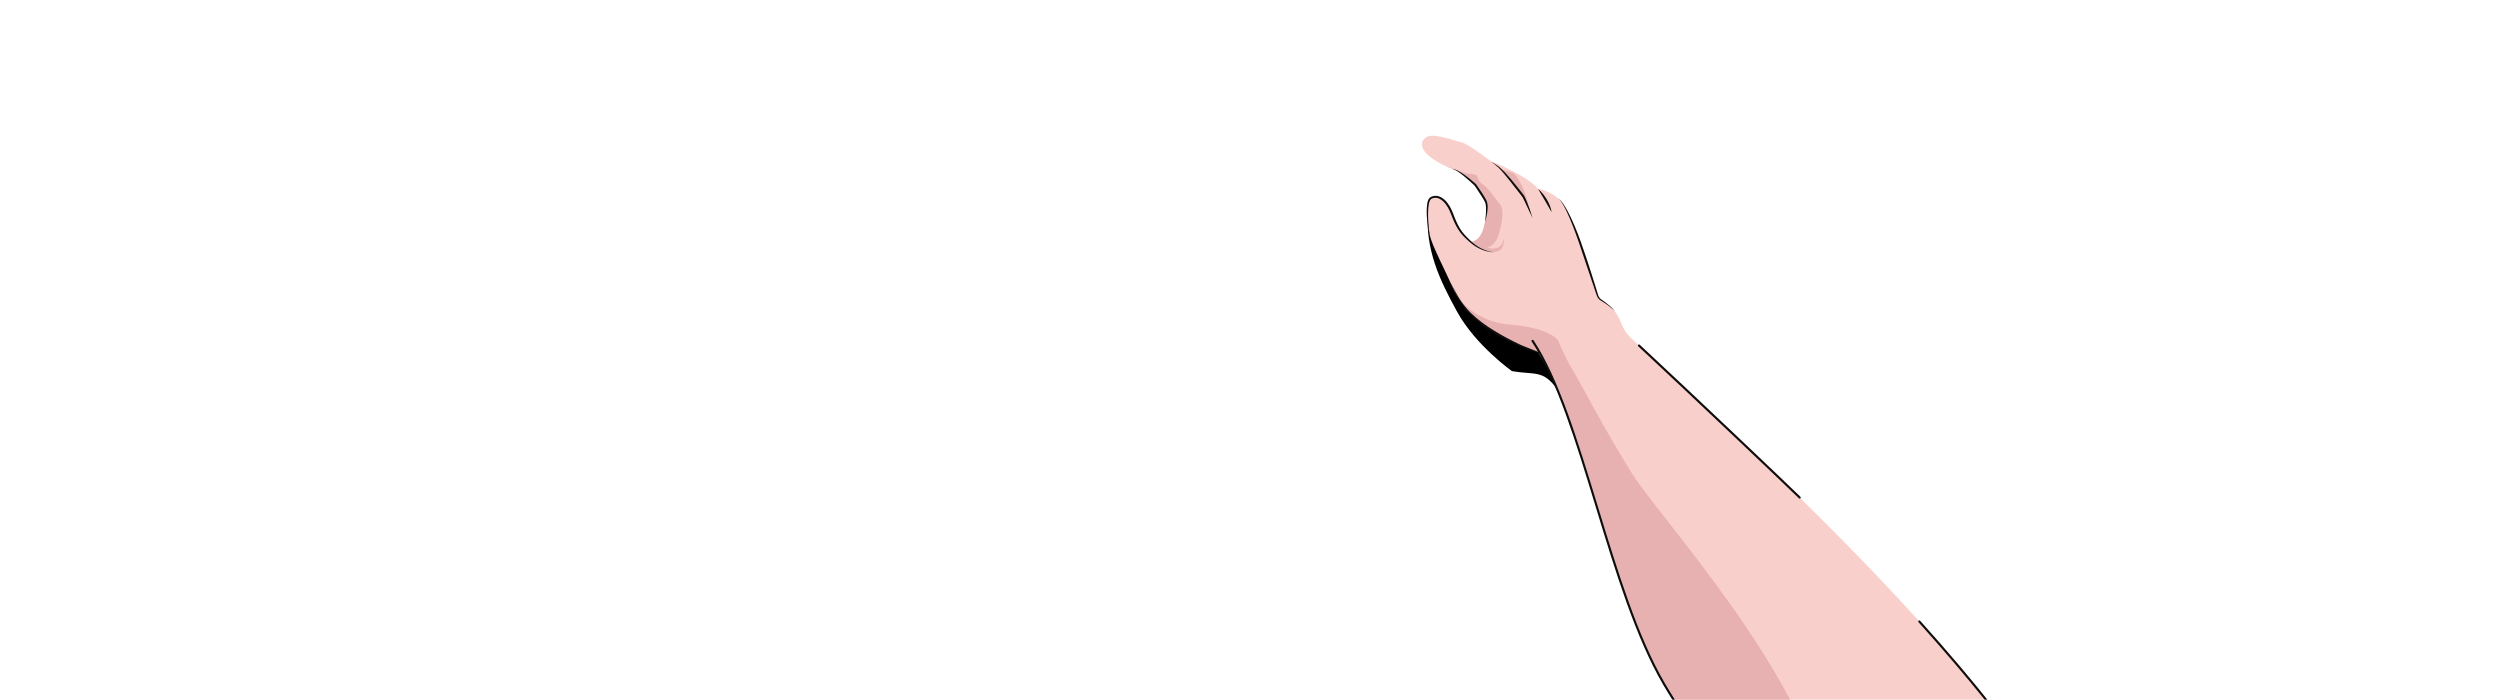
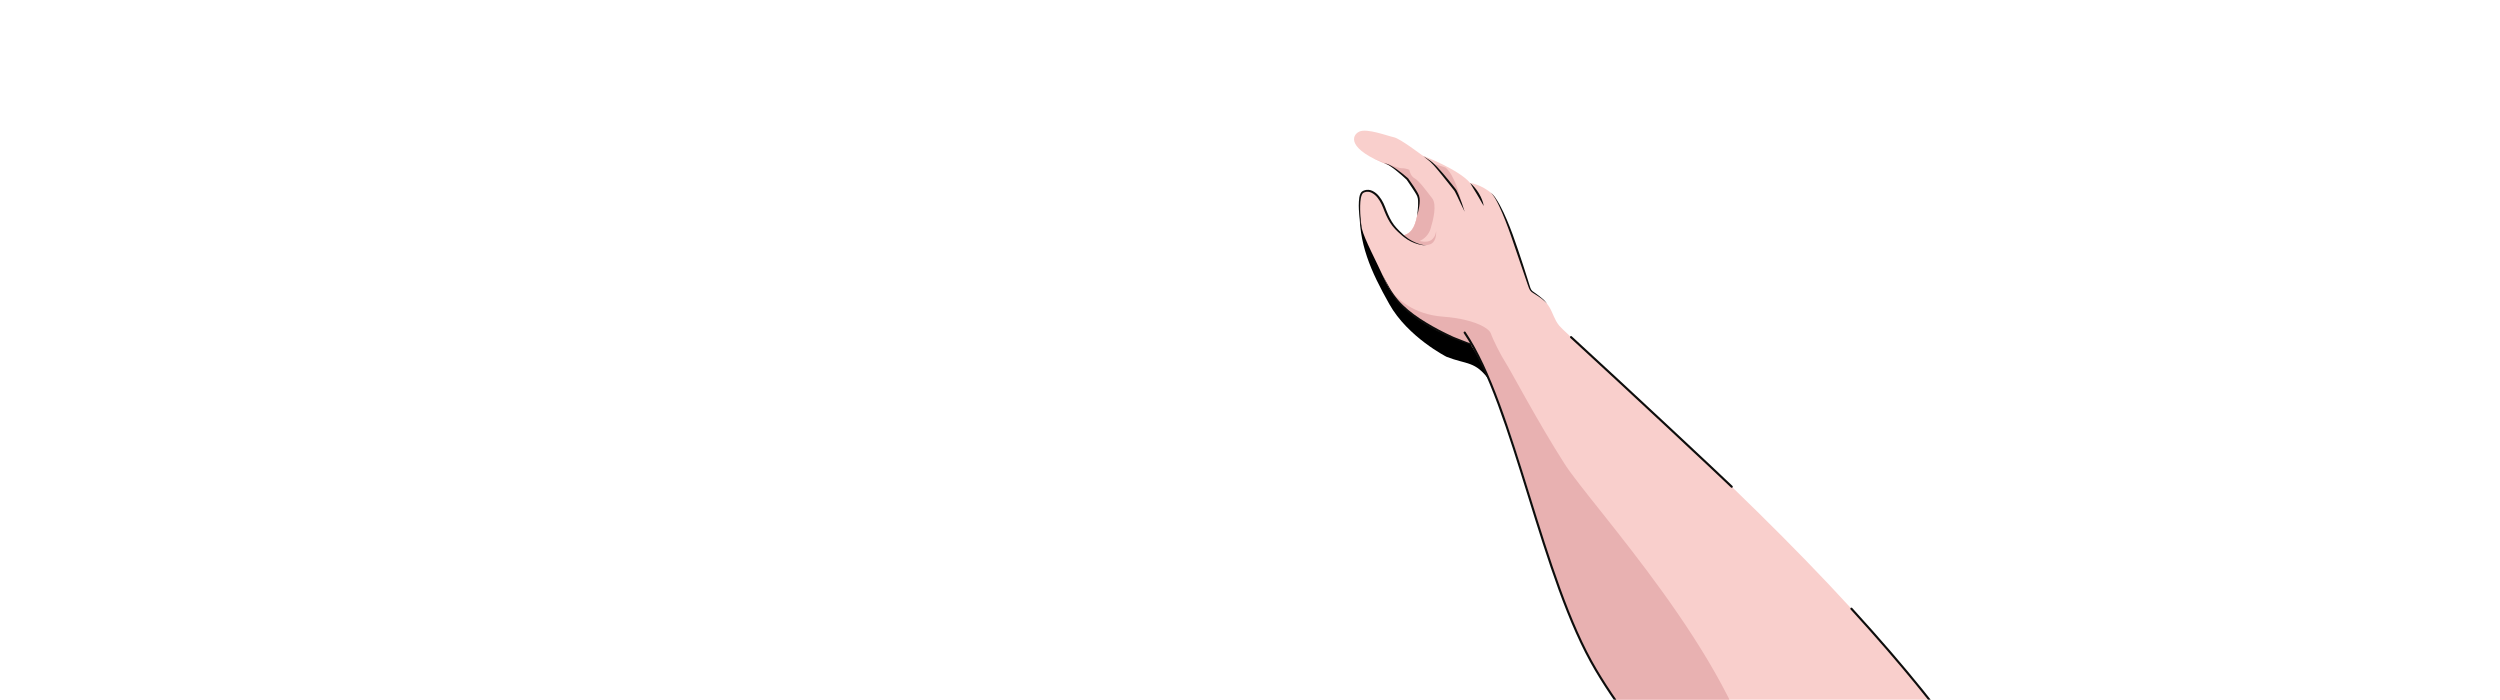
<svg xmlns="http://www.w3.org/2000/svg" width="2319" height="649" viewBox="0 0 2319 649">
  <defs>
    <clipPath id="clip-path">
-       <rect id="Rectangle_200" data-name="Rectangle 200" width="2319" height="649" transform="translate(-166 431)" fill="none" />
+       <rect id="Rectangle_199" data-name="Rectangle 199" width="2319" height="649" transform="translate(-166 431)" fill="none" />
    </clipPath>
  </defs>
-   <g id="Mask_Group_3" data-name="Mask Group 3" transform="translate(166 -431)" clip-path="url(#clip-path)">
-     <g id="Group_2448" data-name="Group 2448" transform="translate(1153 556.904)">
-       <path id="Path_4193" data-name="Path 4193" d="M1194.735,651.705c-1.344,35.323,10.359,61.327,27.561,92.475s50.738,54.858,50.738,54.858c21.487,3.709,28.907-1.525,42.027,16.9l-22.849-56.964Z" transform="translate(-1189.552 -580.688)" />
-       <g id="Group_2448-2" data-name="Group 2448" transform="translate(36.608 19.132)">
-         <path id="Path_4194" data-name="Path 4194" d="M1230.288,601.783c7.992-2.82,17.944.1,22.844,3.232,0,0,33.6,12.973,44.115,25.783,0,0,10.286,1.194,20.6,10.363,6.316,5.616,19.13,40.732,24.631,57.03,6.882,20.39,9.814,31.561,9.814,31.561l-26.138,59.5-41.324-31.9-58.668-77.163c18.881,3.4,20.293-12.384,21.947-18.361s2.612-17.205.064-20.515-5.168-10.722-9.638-13.327" transform="translate(-1226.16 -600.644)" fill="#f9cfcc" />
-         <path id="Path_4195" data-name="Path 4195" d="M1274.362,616.037c8.116,6.543,14.274,28.014,15.5,36.3,0,0-5.932-15.681-12.057-23.845a170.032,170.032,0,0,0-13.724-15.756Z" transform="translate(-1226.16 -600.448)" fill="#e8b1b1" />
-         <path id="Path_4196" data-name="Path 4196" d="M1297.247,630.319a32.154,32.154,0,0,1,4.448,4.556,42.906,42.906,0,0,1,3.658,5.23,41.355,41.355,0,0,1,2.82,5.749,25.185,25.185,0,0,1,1.694,6.2c-2.083-3.726-4.111-7.316-6.228-10.9-1.077-1.775-2.112-3.58-3.208-5.357C1299.36,634,1298.249,632.222,1297.247,630.319Z" transform="translate(-1226.16 -600.164)" fill="#0d0d0c" />
-         <path id="Path_4197" data-name="Path 4197" d="M1253.868,605.484c2.254,1.558,4.663,2.836,6.876,4.539a53.813,53.813,0,0,1,6.048,5.685c3.762,4.042,7.28,8.282,10.71,12.586,1.719,2.149,3.424,4.308,5.085,6.5l1.256,1.637c.206.262.44.649.639.965l.512.954c.619,1.271,1.175,2.549,1.71,3.828a155.421,155.421,0,0,1,5.5,15.675c-2.463-4.954-4.756-9.977-7.091-14.941-.578-1.243-1.191-2.464-1.814-3.654l-.476-.86c-.177-.259-.29-.469-.509-.748l-1.27-1.621-5.06-6.5c-3.393-4.313-6.745-8.659-10.253-12.849a70.27,70.27,0,0,0-5.532-5.991C1258.237,608.834,1255.887,607.357,1253.868,605.484Z" transform="translate(-1226.16 -600.565)" fill="#0d0d0c" />
+   <g id="Mask_Group_2" data-name="Mask Group 2" transform="translate(166 -431)" clip-path="url(#clip-path)">
+     <g id="Group_2448" data-name="Group 2448" transform="translate(-99.552 -29.6)">
+       <path id="Path_4193" data-name="Path 4193" d="M1194.735,651.705c-1.344,34.762,10.359,60.353,27.561,91.006s53.075,48.859,53.075,48.859c18.988,7.434,26.57,3.626,39.69,21.756l-22.849-56.059Z" />
+       <g id="Group_2448-2" data-name="Group 2448">
+         <path id="Path_4194" data-name="Path 4194" d="M1230.288,601.765c7.992-2.775,17.944.1,22.844,3.181,0,0,33.6,12.767,44.115,25.373,0,0,10.286,1.175,20.6,10.2,6.316,5.527,19.13,40.085,24.631,56.124,6.882,20.066,9.814,31.06,9.814,31.06l-26.138,58.554-41.324-31.391-58.668-75.937c18.881,3.347,20.293-12.187,21.947-18.069s2.612-16.932.064-20.189-5.168-10.552-9.638-13.115" fill="#f9cfcc" />
+         <path id="Path_4195" data-name="Path 4195" d="M1274.362,615.984c8.116,6.439,14.274,27.569,15.5,35.721,0,0-5.932-15.432-12.057-23.466a168.219,168.219,0,0,0-13.724-15.506Z" fill="#e8b1b1" />
+         <path id="Path_4196" data-name="Path 4196" d="M1297.247,630.319a31.886,31.886,0,0,1,4.448,4.484,42.219,42.219,0,0,1,3.658,5.147,40.433,40.433,0,0,1,2.82,5.658,24.477,24.477,0,0,1,1.694,6.1c-2.083-3.667-4.111-7.2-6.228-10.725-1.077-1.747-2.112-3.523-3.208-5.272C1299.36,633.939,1298.249,632.192,1297.247,630.319Z" fill="#0d0d0c" />
+         <path id="Path_4197" data-name="Path 4197" d="M1253.868,605.484c2.254,1.533,4.663,2.791,6.876,4.467a53.476,53.476,0,0,1,6.048,5.6c3.762,3.978,7.28,8.15,10.71,12.386,1.719,2.115,3.424,4.24,5.085,6.4l1.256,1.611c.206.258.44.639.639.95l.512.939c.619,1.251,1.175,2.508,1.71,3.767a151.336,151.336,0,0,1,5.5,15.426c-2.463-4.875-4.756-9.818-7.091-14.7-.578-1.223-1.191-2.425-1.814-3.6l-.476-.846c-.177-.255-.29-.462-.509-.736l-1.27-1.6-5.06-6.394c-3.393-4.244-6.745-8.521-10.253-12.645a69.589,69.589,0,0,0-5.532-5.9C1258.237,608.781,1255.887,607.327,1253.868,605.484Z" fill="#0d0d0c" />
      </g>
-       <path id="Path_4198" data-name="Path 4198" d="M1253.132,605.319s-20.85-16.124-26.62-17.307-24.893-8.706-32.055-5.334-12.071,16.464,27.15,31.582c0,0,10.412,5,15.753,10.839" transform="translate(-1189.552 -581.816)" fill="#f9cfcc" />
-       <g id="Group_2449" data-name="Group 2449" transform="translate(4.373 26.078)">
-         <path id="Path_4199" data-name="Path 4199" d="M1289.626,753.181l38.235-10.089-39.945-32.875L1280.7,662.2l-31.42-18.731s1.466,5.255-1.8,20.318-12.4,15.881-12.4,15.882c-2.726-2.29-4.905-4.206-6.369-5.564-4.664-4.327-8.209-12.055-12.077-23.239s-14.571-16.157-18.918-12.067-3.356,24.41-.921,34.479,13.662,31.257,21.476,48.782,27.643,43.948,83.867,61.412C1302.139,783.475,1296.809,769.714,1289.626,753.181Z" transform="translate(-1193.925 -606.997)" fill="#f9cfcc" />
-         <path id="Path_4200" data-name="Path 4200" d="M1261.283,687.937c-5.28,3.181-16.99.64-26.2-7.784,10.5-2.256,11.679-13.576,13.02-18.433,1.659-5.975,3.807-12.409-1.174-22.735s-19.448-22.022-23.918-24.623l-15.695-6.883s22.8,9.555,26.18,9.291,7.347,1.53,7.347,1.53.939,5.955,4.98,8.078,11.479,12.59,16.179,18.687.92,20.943-1.57,29.153a18.286,18.286,0,0,1-10.01,11.137s6.76,2.063,10.86-.9,4.4-8.444,4.4-8.444S1266.574,684.757,1261.283,687.937Z" transform="translate(-1193.925 -607.48)" fill="#e8b1b1" />
-         <path id="Path_4201" data-name="Path 4201" d="M1256.953,689.22a36.221,36.221,0,0,1-14.476-3.763,38.027,38.027,0,0,1-6.42-4.08l-1.482-1.211-1.411-1.248c-.939-.837-1.873-1.684-2.8-2.55a45.97,45.97,0,0,1-5.176-5.643,44.459,44.459,0,0,1-4.1-6.52c-1.182-2.274-2.206-4.617-3.154-6.98-.953-2.385-1.762-4.738-2.835-6.945a31.8,31.8,0,0,0-3.8-6.239,16.584,16.584,0,0,0-5.357-4.566,8.044,8.044,0,0,0-6.519-.524,7.909,7.909,0,0,0-.768.335,7.231,7.231,0,0,0-.671.4,3.807,3.807,0,0,0-.936,1.189,12.617,12.617,0,0,0-1.1,3.352,44.518,44.518,0,0,0-.7,7.412c-.067,2.507,0,5.026.12,7.542s.3,5.037.558,7.549q.2,1.882.456,3.76a32.846,32.846,0,0,0,.659,3.729,51.472,51.472,0,0,1-1.639-7.417q-.613-3.754-1.009-7.546a62.769,62.769,0,0,1,.025-15.325,14.154,14.154,0,0,1,1.154-3.854,5.359,5.359,0,0,1,1.363-1.767,8.159,8.159,0,0,1,.925-.585,10.1,10.1,0,0,1,.938-.433,9.844,9.844,0,0,1,7.963.451,18.083,18.083,0,0,1,6.053,5.043,33.681,33.681,0,0,1,4.089,6.609c1.118,2.342,1.94,4.782,2.847,7.089q1.367,3.5,3.019,6.837a42.673,42.673,0,0,0,3.817,6.329,50.118,50.118,0,0,0,4.861,5.578q1.321,1.318,2.686,2.605l1.367,1.287,1.382,1.225a38.273,38.273,0,0,0,20.075,8.875Z" transform="translate(-1193.925 -607.009)" fill="#0d0d0c" />
-         <path id="Path_4202" data-name="Path 4202" d="M1352.29,728.307c1.718,5.38,11.646,6.836,18.349,17.884,3.426,5.649,4.609,11.808,9.212,17.622,7.971,10.067,162.691,146.24,271.07,266.84s128.946,170.37,128.946,170.37l-254,16.17s-61.035-41.673-111.963-128.874-70.738-238.175-117.44-308.776l-36.028-67.259,35.415-22.126Z" transform="translate(-1193.925 -606.145)" fill="#f9cfcc" />
-         <path id="Path_4203" data-name="Path 4203" d="M1564.784,1190.453l-83.347-13.232a472.827,472.827,0,0,1-67.535-89.509c-50.541-86.544-70.429-235.921-116.391-307.176-45.873-15.192-66.176-36.451-75.674-52.932,7.166,10.427,22.909,25.128,50.464,27.181,4.3.318,8.284.792,11.966,1.389,2.827.459,5.485.991,7.945,1.572,14.894,3.524,23.034,9.032,24.279,12.9,1.719,5.331,9.306,20.759,13.853,27.831s29.507,55.25,54.455,94.922S1541.559,1075.739,1564.784,1190.453Z" transform="translate(-1193.925 -605.541)" fill="#e8b1b1" />
-         <path id="Path_4204" data-name="Path 4204" d="M1316.023,639a22.13,22.13,0,0,1,4.961,5.634c1.4,2.1,2.686,4.27,3.871,6.494,2.374,4.451,4.459,9.046,6.419,13.688s3.783,9.338,5.5,14.086c1.7,4.744,3.305,9.511,4.923,14.276,3.175,9.551,6.282,19.12,9.222,28.749l1.093,3.618c.365,1.222.687,2.405,1.121,3.541a7.013,7.013,0,0,0,1.808,2.91c.428.375.939.717,1.453,1.093l1.516,1.081c2.026,1.467,4.028,2.979,5.919,4.631a24.44,24.44,0,0,1,5.023,5.582,17.577,17.577,0,0,0-2.508-2.765,37.1,37.1,0,0,0-2.848-2.4c-1.966-1.517-4.034-2.89-6.13-4.221l-1.576-1.016c-.506-.339-1.05-.665-1.581-1.089a8.2,8.2,0,0,1-2.287-3.3c-.523-1.191-.893-2.432-1.285-3.606l-1.2-3.571-9.631-28.586c-3.179-9.548-6.324-19.072-9.97-28.416-1.826-4.668-3.7-9.319-5.85-13.838q-1.565-3.413-3.446-6.656l-.976-1.6-1.062-1.537c-.367-.5-.773-.973-1.16-1.464C1316.936,639.857,1316.464,639.449,1316.023,639Z" transform="translate(-1193.925 -606.971)" fill="#0d0d0c" />
-         <path id="Path_4205" data-name="Path 4205" d="M1539.917,915.357a.986.986,0,0,1-.7-.288c-10.622-10.471-97.831-93.363-148.995-140.954a1.027,1.027,0,0,1-.063-1.436.988.988,0,0,1,1.412-.063c51.175,47.6,138.411,130.518,149.038,140.994a1.027,1.027,0,0,1,.022,1.437A.991.991,0,0,1,1539.917,915.357Z" transform="translate(-1193.925 -604.818)" fill="#0d0d0c" />
-         <path id="Path_4206" data-name="Path 4206" d="M1525.869,1216.951a.988.988,0,0,1-.557-.173c-.613-.418-61.806-42.8-112.266-129.2-25.339-43.386-44.065-104.739-62.174-164.073-18.572-60.852-36.115-118.328-59.5-153.8a1.028,1.028,0,0,1,.275-1.41.99.99,0,0,1,1.387.278c23.55,35.717,41.135,93.331,59.751,154.328,18.075,59.22,36.766,120.457,61.985,163.638,48.479,83.01,106.861,125.168,111.384,128.357l252.2-16.056c-4.088-8.643-30.662-60.267-128.163-168.763a1.028,1.028,0,0,1,.063-1.436.99.99,0,0,1,1.413.065c107.255,119.35,128.923,170.162,129.129,170.661a1.029,1.029,0,0,1-.072.93,1,1,0,0,1-.787.479l-254,16.17Z" transform="translate(-1193.925 -604.886)" fill="#0d0d0c" />
-         <path id="Path_4207" data-name="Path 4207" d="M1215.948,715.686c2.226,4.027,4.281,8.151,6.581,12.113a79.1,79.1,0,0,0,7.739,11.245c5.825,6.974,13,12.644,20.483,17.735a221.385,221.385,0,0,0,23.576,13.576c2.027,1.017,4.066,2.015,6.122,2.965l1.544.7c.506.239,1.014.426,1.555.638l3.17,1.258,12.669,5.069.019.008a.544.544,0,0,1,.3.29l4.991,11.521c1.66,3.842,3.315,7.686,4.932,11.549-1.864-3.746-3.687-7.51-5.507-11.277l-5.447-11.306.316.3-12.851-4.639-3.209-1.17c-.522-.194-1.085-.392-1.614-.63l-1.577-.685c-2.094-.922-4.165-1.89-6.227-2.88a190.368,190.368,0,0,1-23.837-13.648c-7.551-5.2-14.76-11.147-20.5-18.465a71.6,71.6,0,0,1-7.38-11.743C1219.715,724.088,1217.837,719.886,1215.948,715.686Z" transform="translate(-1193.925 -605.733)" fill="#0d0d0c" />
-         <path id="Path_4208" data-name="Path 4208" d="M1217.241,611.969a16.9,16.9,0,0,1,6.293,2.2,52.971,52.971,0,0,1,5.678,3.587c1.833,1.287,3.586,2.68,5.327,4.083s3.42,2.879,5.1,4.343a.725.725,0,0,1,.12.129l.021.03c1.85,2.561,3.61,5.173,5.342,7.818.85,1.333,1.69,2.675,2.506,4.039.408.685.8,1.377,1.179,2.092a17.589,17.589,0,0,1,1.044,2.273,14.724,14.724,0,0,1,.653,4.962,35.543,35.543,0,0,1-.382,4.811,67.624,67.624,0,0,1-2.017,9.313c.335-3.155.687-6.3.848-9.427.069-1.564.1-3.126.022-4.66a15.045,15.045,0,0,0-.786-4.366,32.8,32.8,0,0,0-2.2-3.973c-.818-1.326-1.665-2.642-2.524-3.952-1.7-2.63-3.454-5.238-5.186-7.85l.141.16c-1.624-1.518-3.272-3-4.917-4.486s-3.336-2.911-5.039-4.321-3.468-2.739-5.3-3.959A18.813,18.813,0,0,0,1217.241,611.969Z" transform="translate(-1193.925 -607.408)" fill="#0d0d0c" />
+       <path id="Path_4198" data-name="Path 4198" d="M1253.132,604.946s-20.85-15.868-26.62-17.032-24.893-8.568-32.055-5.249-12.071,16.2,27.15,31.08c0,0,10.412,4.924,15.753,10.667" fill="#f9cfcc" />
+       <g id="Group_2449" data-name="Group 2449">
+         <path id="Path_4199" data-name="Path 4199" d="M1289.626,751.341l38.235-9.929-39.945-32.353-7.214-47.25-31.42-18.433s1.466,5.171-1.8,19.995-12.4,15.629-12.4,15.63c-2.726-2.254-4.905-4.139-6.369-5.476-4.664-4.258-8.209-11.863-12.077-22.87s-14.571-15.9-18.918-11.875-3.356,24.022-.921,33.931,13.662,30.76,21.476,48.007,27.643,43.25,83.867,60.436C1302.139,781.154,1296.809,767.611,1289.626,751.341Z" fill="#f9cfcc" />
+         <path id="Path_4200" data-name="Path 4200" d="M1261.283,686.659c-5.28,3.13-16.99.63-26.2-7.66,10.5-2.22,11.679-13.36,13.02-18.14,1.659-5.88,3.807-12.212-1.174-22.374s-19.448-21.672-23.918-24.231l-15.695-6.774s22.8,9.4,26.18,9.143a18.219,18.219,0,0,1,7.347,1.506s.939,5.86,4.98,7.95,11.479,12.39,16.179,18.39.92,20.61-1.57,28.69a18.142,18.142,0,0,1-10.01,10.96s6.76,2.03,10.86-.89,4.4-8.31,4.4-8.31S1266.574,683.529,1261.283,686.659Z" fill="#e8b1b1" />
+         <path id="Path_4201" data-name="Path 4201" d="M1256.953,688.385a36.687,36.687,0,0,1-14.476-3.7,38.122,38.122,0,0,1-6.42-4.015l-1.482-1.192-1.411-1.228c-.939-.824-1.873-1.657-2.8-2.509a45.524,45.524,0,0,1-5.176-5.553,43.654,43.654,0,0,1-4.1-6.416c-1.182-2.238-2.206-4.544-3.154-6.869-.953-2.347-1.762-4.663-2.835-6.835a31.205,31.205,0,0,0-3.8-6.14,16.517,16.517,0,0,0-5.357-4.493,8.161,8.161,0,0,0-6.519-.516,7.988,7.988,0,0,0-.768.33,7.27,7.27,0,0,0-.671.392,3.757,3.757,0,0,0-.936,1.17,12.28,12.28,0,0,0-1.1,3.3,43.136,43.136,0,0,0-.7,7.294c-.067,2.467,0,4.946.12,7.422s.3,4.957.558,7.429q.2,1.852.456,3.7a31.86,31.86,0,0,0,.659,3.67,49.961,49.961,0,0,1-1.639-7.3q-.613-3.695-1.009-7.426a60.8,60.8,0,0,1,.025-15.081,13.765,13.765,0,0,1,1.154-3.793,5.285,5.285,0,0,1,1.363-1.739,8.166,8.166,0,0,1,.925-.576,10.174,10.174,0,0,1,.938-.426,9.989,9.989,0,0,1,7.963.444,18.018,18.018,0,0,1,6.053,4.963,33.059,33.059,0,0,1,4.089,6.5c1.118,2.3,1.94,4.706,2.847,6.976q1.367,3.442,3.019,6.728a41.863,41.863,0,0,0,3.817,6.228,49.548,49.548,0,0,0,4.861,5.489q1.321,1.3,2.686,2.564l1.367,1.267,1.382,1.206a37.726,37.726,0,0,0,6.049,4.165A38.466,38.466,0,0,0,1256.953,688.385Z" fill="#0d0d0c" />
+         <path id="Path_4202" data-name="Path 4202" d="M1352.29,727.7c1.718,5.294,11.646,6.727,18.349,17.6,3.426,5.559,4.609,11.62,9.212,17.342,7.971,9.907,162.691,143.916,271.07,262.6s128.946,167.663,128.946,167.663l-254,15.913s-61.035-41.011-111.963-126.826-70.738-234.39-117.44-303.87l-36.028-66.19,35.415-21.774Z" fill="#f9cfcc" />
+         <path id="Path_4203" data-name="Path 4203" d="M1564.784,1183.1l-83.347-13.022a466.156,466.156,0,0,1-67.535-88.087c-50.541-85.169-70.429-232.172-116.391-302.295-45.873-14.951-66.176-35.872-75.674-52.091,7.166,10.261,22.909,24.729,50.464,26.749,4.3.313,8.284.779,11.966,1.367,2.827.452,5.485.975,7.945,1.547,14.894,3.468,23.034,8.889,24.279,12.694,1.719,5.246,9.306,20.429,13.853,27.389s29.507,54.372,54.455,93.414S1541.559,1070.207,1564.784,1183.1Z" fill="#e8b1b1" />
+         <path id="Path_4204" data-name="Path 4204" d="M1316.023,639a21.892,21.892,0,0,1,4.961,5.544c1.4,2.064,2.686,4.2,3.871,6.391,2.374,4.38,4.459,8.9,6.419,13.47s3.783,9.19,5.5,13.862c1.7,4.669,3.305,9.36,4.923,14.049,3.175,9.4,6.282,18.816,9.222,28.292l1.093,3.561c.365,1.2.687,2.367,1.121,3.485a6.887,6.887,0,0,0,1.808,2.864c.428.369.939.706,1.453,1.076l1.516,1.064c2.026,1.444,4.028,2.932,5.919,4.557a24.189,24.189,0,0,1,5.023,5.493,17.4,17.4,0,0,0-2.508-2.721,36.967,36.967,0,0,0-2.848-2.359c-1.966-1.493-4.034-2.844-6.13-4.154l-1.576-1c-.506-.334-1.05-.654-1.581-1.072a8.072,8.072,0,0,1-2.287-3.246c-.523-1.172-.893-2.393-1.285-3.549l-1.2-3.514-9.631-28.132c-3.179-9.4-6.324-18.769-9.97-27.964-1.826-4.594-3.7-9.171-5.85-13.618q-1.565-3.359-3.446-6.55l-.976-1.572-1.062-1.513c-.367-.495-.773-.958-1.16-1.441C1316.936,639.843,1316.464,639.442,1316.023,639Z" fill="#0d0d0c" />
+         <path id="Path_4205" data-name="Path 4205" d="M1539.917,913.085a.994.994,0,0,1-.7-.283c-10.622-10.3-97.831-91.879-148.995-138.714a1,1,0,1,1,1.349-1.475c51.175,46.844,138.411,128.444,149.038,138.754a1,1,0,0,1-.7,1.718Z" fill="#0d0d0c" />
+         <path id="Path_4206" data-name="Path 4206" d="M1525.869,1209.819a1,1,0,0,1-.557-.17c-.613-.411-61.806-42.12-112.266-127.146-25.339-42.7-44.065-103.075-62.174-161.466-18.572-59.885-36.115-116.448-59.5-151.354a1,1,0,0,1,1.662-1.114c23.55,35.149,41.135,91.848,59.751,151.876,18.075,58.279,36.766,118.543,61.985,161.038,48.479,81.691,106.861,123.179,111.384,126.317l252.2-15.8c-4.088-8.506-30.662-59.309-128.163-166.081a1,1,0,1,1,1.476-1.349c107.255,117.454,128.923,167.458,129.129,167.949a1,1,0,0,1-.859,1.386l-254,15.913Z" fill="#0d0d0c" />
+         <path id="Path_4207" data-name="Path 4207" d="M1215.948,715.686c2.226,3.963,4.281,8.021,6.581,11.921a77.81,77.81,0,0,0,7.739,11.066c5.825,6.863,13,12.443,20.483,17.453a222.318,222.318,0,0,0,23.576,13.36c2.027,1,4.066,1.983,6.122,2.918l1.544.692c.506.235,1.014.419,1.555.628l3.17,1.238,12.669,4.988.019.008a.54.54,0,0,1,.3.285l4.991,11.338c1.66,3.781,3.315,7.564,4.932,11.365-1.864-3.686-3.687-7.391-5.507-11.1l-5.447-11.126.316.293-12.851-4.565-3.209-1.151c-.522-.191-1.085-.386-1.614-.62l-1.577-.674c-2.094-.907-4.165-1.86-6.227-2.834a191.184,191.184,0,0,1-23.837-13.431c-7.551-5.117-14.76-10.97-20.5-18.172a70.3,70.3,0,0,1-7.38-11.556C1219.715,723.954,1217.837,719.819,1215.948,715.686Z" fill="#0d0d0c" />
+         <path id="Path_4208" data-name="Path 4208" d="M1217.241,611.969a17.078,17.078,0,0,1,6.293,2.162,53.1,53.1,0,0,1,5.678,3.53c1.833,1.267,3.586,2.637,5.327,4.018s3.42,2.833,5.1,4.274a.72.72,0,0,1,.12.127l.021.03c1.85,2.52,3.61,5.091,5.342,7.694.85,1.312,1.69,2.633,2.506,3.975.408.674.8,1.355,1.179,2.059a17.179,17.179,0,0,1,1.044,2.237,14.275,14.275,0,0,1,.653,4.883,34.434,34.434,0,0,1-.382,4.735,65.638,65.638,0,0,1-2.017,9.165c.335-3.1.687-6.2.848-9.277.069-1.539.1-3.076.022-4.586a14.6,14.6,0,0,0-.786-4.3,32.128,32.128,0,0,0-2.2-3.91c-.818-1.305-1.665-2.6-2.524-3.889-1.7-2.588-3.454-5.155-5.186-7.725l.141.157c-1.624-1.494-3.272-2.953-4.917-4.415s-3.336-2.865-5.039-4.252-3.468-2.7-5.3-3.9A18.945,18.945,0,0,0,1217.241,611.969Z" fill="#0d0d0c" />
      </g>
    </g>
  </g>
</svg>
